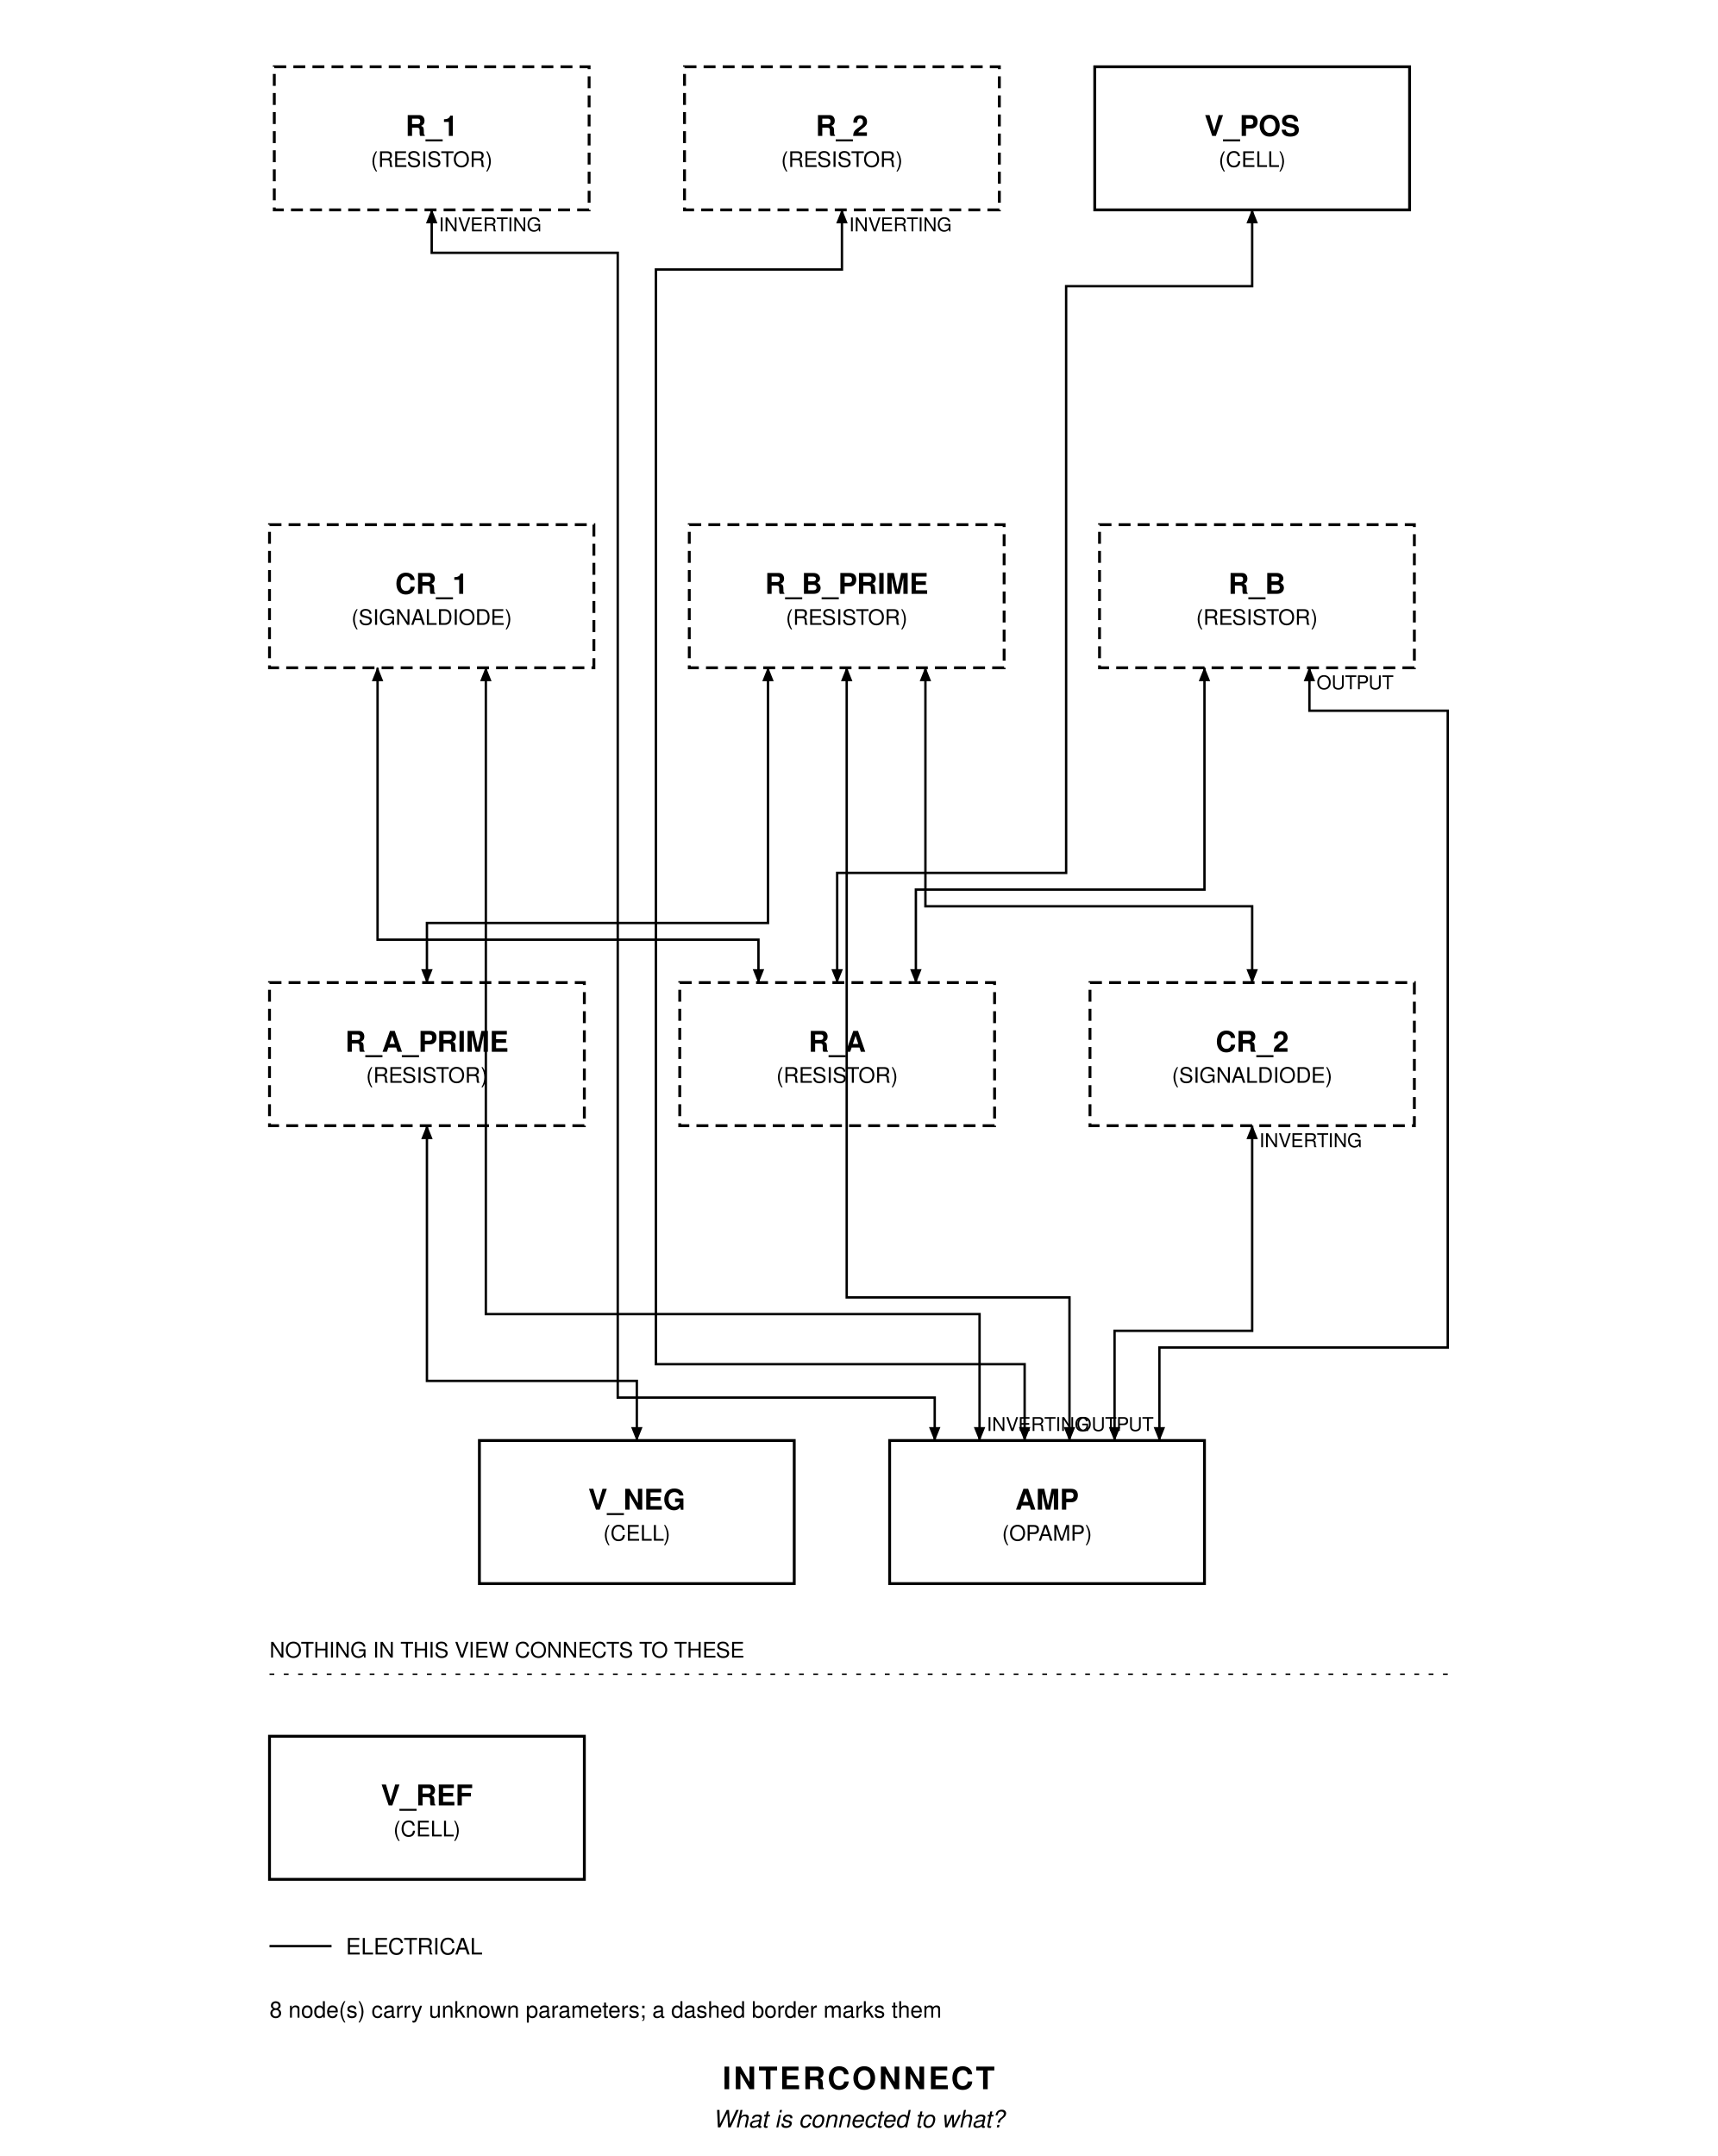
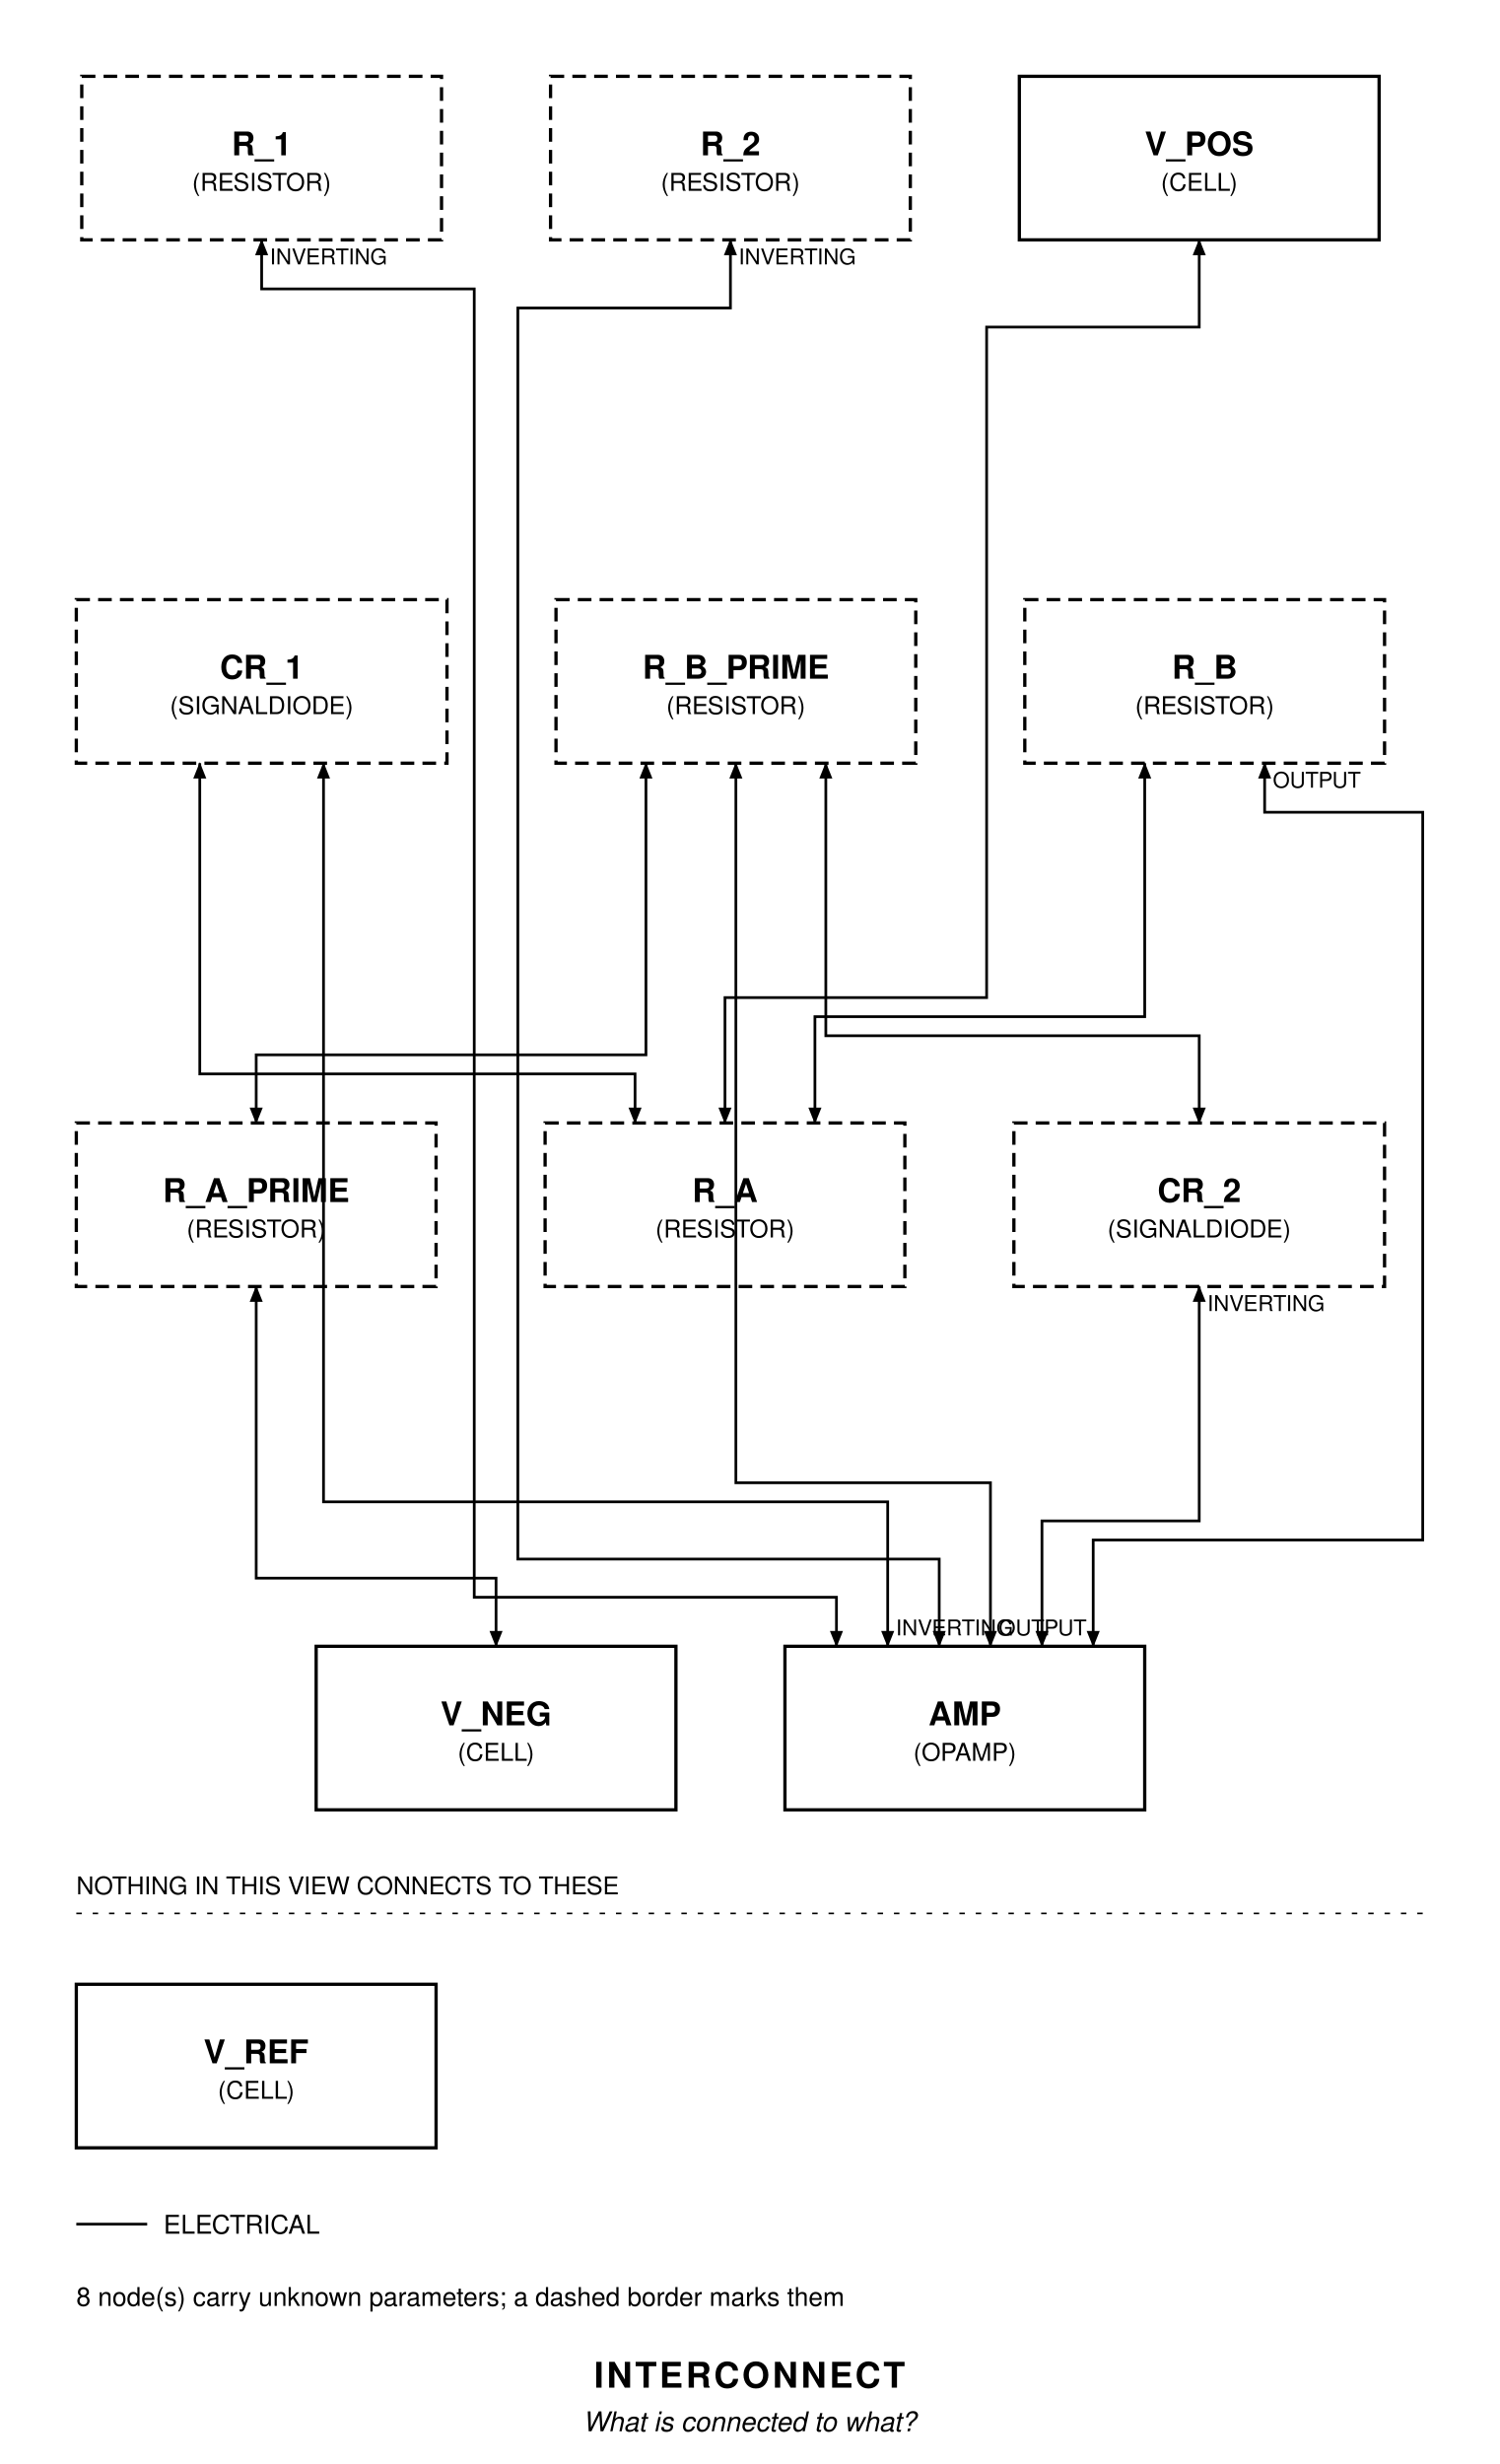
- <svg xmlns="http://www.w3.org/2000/svg" width="720" height="904" viewBox="0 0 720 904" font-family="Helvetica, Arial, sans-serif">
+ <svg xmlns="http://www.w3.org/2000/svg" width="550" height="904" viewBox="0 0 550 904" font-family="Helvetica, Arial, sans-serif">
  <defs>
    <marker id="arrow" viewBox="0 0 8 8" refX="7.5" refY="4" markerWidth="6" markerHeight="6" orient="auto-start-reverse">
      <path d="M0,0.8 L8,4 L0,7.2 Z" fill="#000000" />
    </marker>
  </defs>
-   <g transform="translate(85,0)">
+   <g transform="translate(0,0)">
    <line x1="28" y1="702" x2="522" y2="702" stroke="#000000" stroke-width="0.6" stroke-dasharray="2 4" />
    <text x="28" y="695" font-size="9" fill="#000000">NOTHING IN THIS VIEW CONNECTS TO THESE</text>
    <polyline points="96.0,88.0 96.0,106.0 174.0,106.0 174.0,586.0 306.9,586.0 306.9,604.0" fill="none" stroke="#000000" stroke-width="1" marker-start="url(#arrow)" marker-end="url(#arrow)" />
    <polyline points="94.0,472.0 94.0,579.0 182.0,579.0 182.0,604.0" fill="none" stroke="#000000" stroke-width="1" marker-start="url(#arrow)" marker-end="url(#arrow)" />
    <polyline points="268.0,88.0 268.0,113.0 190.0,113.0 190.0,572.0 344.6,572.0 344.6,604.0" fill="none" stroke="#000000" stroke-width="1" marker-start="url(#arrow)" marker-end="url(#arrow)" />
    <polyline points="73.3,280.0 73.3,394.0 233.0,394.0 233.0,412.0" fill="none" stroke="#000000" stroke-width="1" marker-start="url(#arrow)" marker-end="url(#arrow)" />
    <polyline points="237.0,280.0 237.0,387.0 94.0,387.0 94.0,412.0" fill="none" stroke="#000000" stroke-width="1" marker-start="url(#arrow)" marker-end="url(#arrow)" />
    <polyline points="303.0,280.0 303.0,380.0 440.0,380.0 440.0,412.0" fill="none" stroke="#000000" stroke-width="1" marker-start="url(#arrow)" marker-end="url(#arrow)" />
    <polyline points="464.0,280.0 464.0,298.0 522.0,298.0 522.0,565.0 401.1,565.0 401.1,604.0" fill="none" stroke="#000000" stroke-width="1" marker-start="url(#arrow)" marker-end="url(#arrow)" />
    <polyline points="440.0,472.0 440.0,558.0 382.3,558.0 382.3,604.0" fill="none" stroke="#000000" stroke-width="1" marker-start="url(#arrow)" marker-end="url(#arrow)" />
    <polyline points="299.0,412.0 299.0,373.0 420.0,373.0 420.0,280.0" fill="none" stroke="#000000" stroke-width="1" marker-start="url(#arrow)" marker-end="url(#arrow)" />
    <polyline points="325.7,604.0 325.7,551.0 118.7,551.0 118.7,280.0" fill="none" stroke="#000000" stroke-width="1" marker-start="url(#arrow)" marker-end="url(#arrow)" />
    <polyline points="363.4,604.0 363.4,544.0 270.0,544.0 270.0,280.0" fill="none" stroke="#000000" stroke-width="1" marker-start="url(#arrow)" marker-end="url(#arrow)" />
    <polyline points="440.0,88.0 440.0,120.0 362.0,120.0 362.0,366.0 266.0,366.0 266.0,412.0" fill="none" stroke="#000000" stroke-width="1" marker-start="url(#arrow)" marker-end="url(#arrow)" />
    <g>
      <rect x="30" y="28" width="132" height="60" fill="none" stroke="#000000" stroke-width="1.2" stroke-dasharray="5 3" />
      <text x="96" y="57.0" text-anchor="middle" font-size="12" font-weight="bold" fill="#000000">R_1</text>
      <text x="96" y="70.0" text-anchor="middle" font-size="9" fill="#000000">(RESISTOR)</text>
    </g>
    <g>
      <rect x="28" y="412" width="132" height="60" fill="none" stroke="#000000" stroke-width="1.2" stroke-dasharray="5 3" />
      <text x="94" y="441.0" text-anchor="middle" font-size="12" font-weight="bold" fill="#000000">R_A_PRIME</text>
      <text x="94" y="454.0" text-anchor="middle" font-size="9" fill="#000000">(RESISTOR)</text>
    </g>
    <g>
      <rect x="202" y="28" width="132" height="60" fill="none" stroke="#000000" stroke-width="1.2" stroke-dasharray="5 3" />
      <text x="268" y="57.0" text-anchor="middle" font-size="12" font-weight="bold" fill="#000000">R_2</text>
      <text x="268" y="70.0" text-anchor="middle" font-size="9" fill="#000000">(RESISTOR)</text>
    </g>
    <g>
      <rect x="28" y="220" width="136" height="60" fill="none" stroke="#000000" stroke-width="1.2" stroke-dasharray="5 3" />
      <text x="96" y="249.0" text-anchor="middle" font-size="12" font-weight="bold" fill="#000000">CR_1</text>
      <text x="96" y="262.0" text-anchor="middle" font-size="9" fill="#000000">(SIGNALDIODE)</text>
    </g>
    <g>
      <rect x="204" y="220" width="132" height="60" fill="none" stroke="#000000" stroke-width="1.2" stroke-dasharray="5 3" />
      <text x="270" y="249.0" text-anchor="middle" font-size="12" font-weight="bold" fill="#000000">R_B_PRIME</text>
      <text x="270" y="262.0" text-anchor="middle" font-size="9" fill="#000000">(RESISTOR)</text>
    </g>
    <g>
      <rect x="376" y="220" width="132" height="60" fill="none" stroke="#000000" stroke-width="1.2" stroke-dasharray="5 3" />
      <text x="442" y="249.0" text-anchor="middle" font-size="12" font-weight="bold" fill="#000000">R_B</text>
      <text x="442" y="262.0" text-anchor="middle" font-size="9" fill="#000000">(RESISTOR)</text>
    </g>
    <g>
      <rect x="116" y="604" width="132" height="60" fill="none" stroke="#000000" stroke-width="1.2" />
      <text x="182" y="633.0" text-anchor="middle" font-size="12" font-weight="bold" fill="#000000">V_NEG</text>
      <text x="182" y="646.0" text-anchor="middle" font-size="9" fill="#000000">(CELL)</text>
    </g>
    <g>
      <rect x="28" y="728" width="132" height="60" fill="none" stroke="#000000" stroke-width="1.2" />
      <text x="94" y="757.0" text-anchor="middle" font-size="12" font-weight="bold" fill="#000000">V_REF</text>
      <text x="94" y="770.0" text-anchor="middle" font-size="9" fill="#000000">(CELL)</text>
    </g>
    <g>
      <rect x="372" y="412" width="136" height="60" fill="none" stroke="#000000" stroke-width="1.2" stroke-dasharray="5 3" />
      <text x="440" y="441.0" text-anchor="middle" font-size="12" font-weight="bold" fill="#000000">CR_2</text>
      <text x="440" y="454.0" text-anchor="middle" font-size="9" fill="#000000">(SIGNALDIODE)</text>
    </g>
    <g>
      <rect x="200" y="412" width="132" height="60" fill="none" stroke="#000000" stroke-width="1.2" stroke-dasharray="5 3" />
      <text x="266" y="441.0" text-anchor="middle" font-size="12" font-weight="bold" fill="#000000">R_A</text>
      <text x="266" y="454.0" text-anchor="middle" font-size="9" fill="#000000">(RESISTOR)</text>
    </g>
    <g>
      <rect x="288" y="604" width="132" height="60" fill="none" stroke="#000000" stroke-width="1.2" />
      <text x="354" y="633.0" text-anchor="middle" font-size="12" font-weight="bold" fill="#000000">AMP</text>
      <text x="354" y="646.0" text-anchor="middle" font-size="9" fill="#000000">(OPAMP)</text>
    </g>
    <g>
      <rect x="374" y="28" width="132" height="60" fill="none" stroke="#000000" stroke-width="1.2" />
      <text x="440" y="57.0" text-anchor="middle" font-size="12" font-weight="bold" fill="#000000">V_POS</text>
      <text x="440" y="70.0" text-anchor="middle" font-size="9" fill="#000000">(CELL)</text>
    </g>
    <text x="99.0" y="97.0" text-anchor="start" font-size="8" fill="#000000">INVERTING</text>
    <text x="271.0" y="97.0" text-anchor="start" font-size="8" fill="#000000">INVERTING</text>
    <text x="467.0" y="289.0" text-anchor="start" font-size="8" fill="#000000">OUTPUT</text>
    <text x="443.0" y="481.0" text-anchor="start" font-size="8" fill="#000000">INVERTING</text>
    <text x="328.7" y="600.0" text-anchor="start" font-size="8" fill="#000000">INVERTING</text>
    <text x="366.4" y="600.0" text-anchor="start" font-size="8" fill="#000000">OUTPUT</text>
    <line x1="28" y1="816" x2="54" y2="816" stroke="#000000" stroke-width="1" />
    <text x="60" y="819.5" font-size="9.5" fill="#000000">ELECTRICAL</text>
    <text x="28" y="846" font-size="9.5" fill="#000000">8 node(s) carry unknown parameters; a dashed border marks them</text>
  </g>
-   <text x="360.0" y="876" text-anchor="middle" font-size="13" font-weight="bold" letter-spacing="0.08em" fill="#000000">INTERCONNECT</text>
-   <text x="360.0" y="892" text-anchor="middle" font-size="10" font-style="italic" fill="#000000">What is connected to what?</text>
+   <text x="275.0" y="876" text-anchor="middle" font-size="13" font-weight="bold" letter-spacing="0.08em" fill="#000000">INTERCONNECT</text>
+   <text x="275.0" y="892" text-anchor="middle" font-size="10" font-style="italic" fill="#000000">What is connected to what?</text>
</svg>
